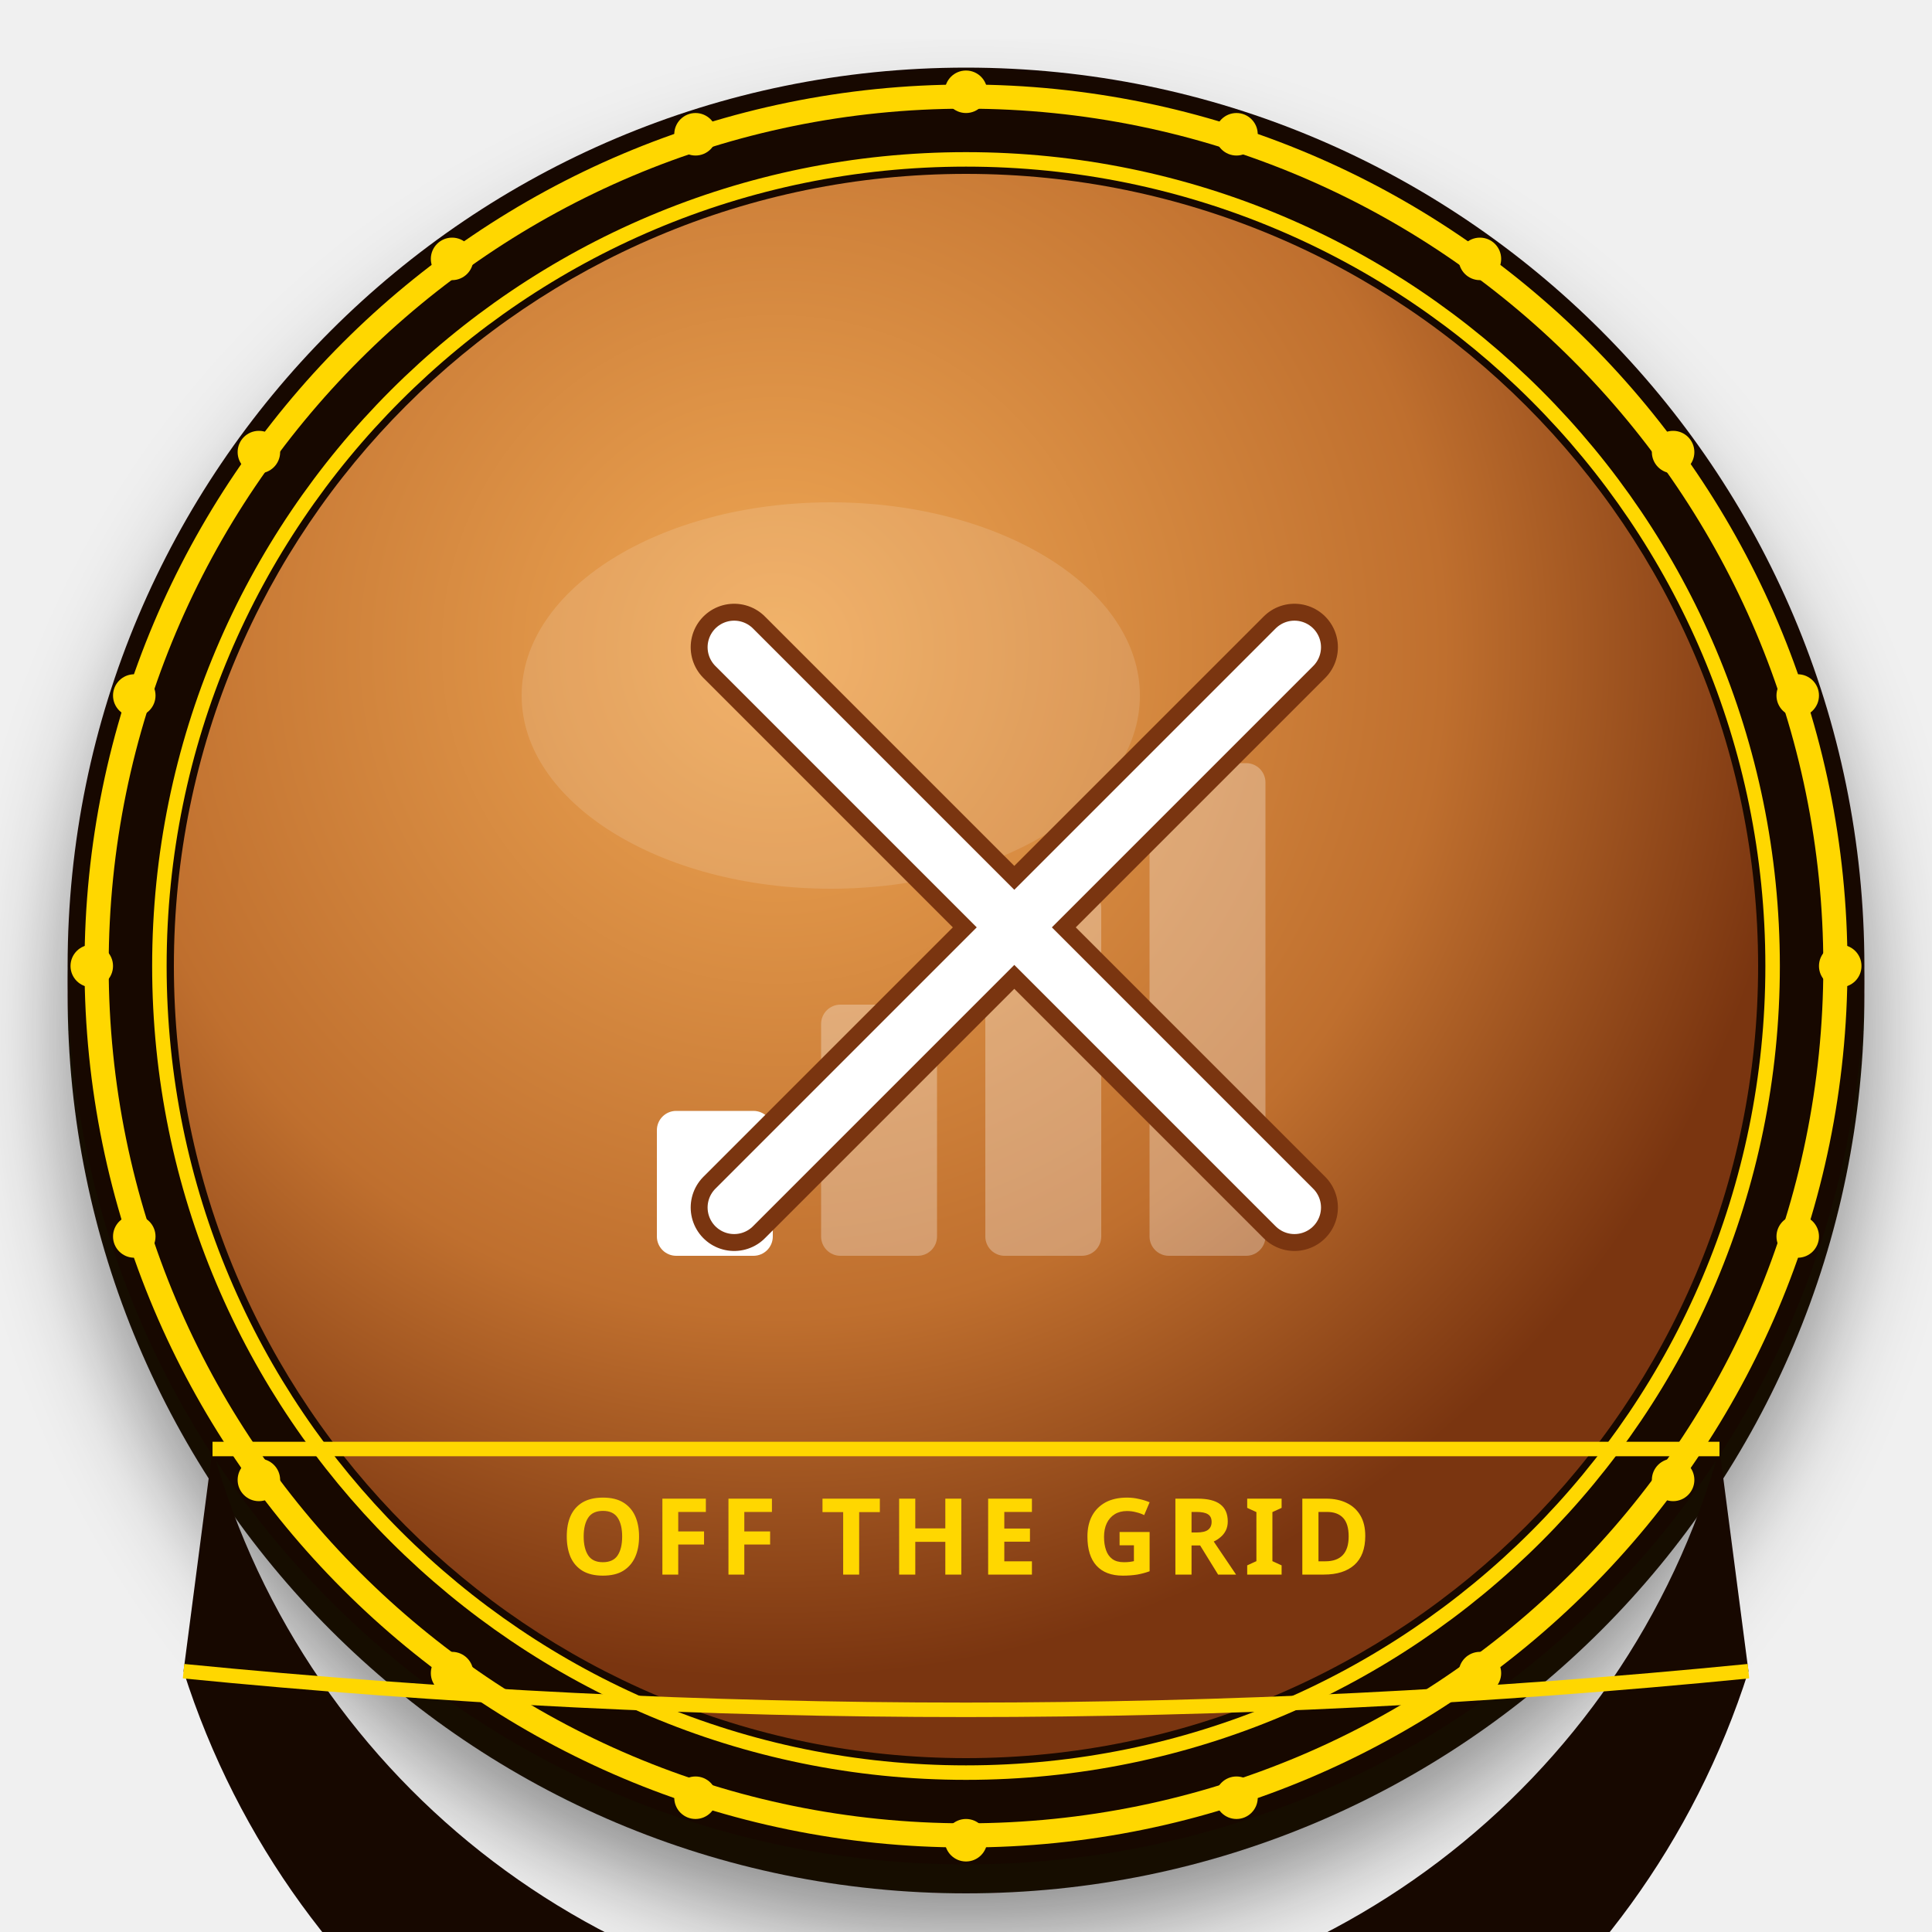
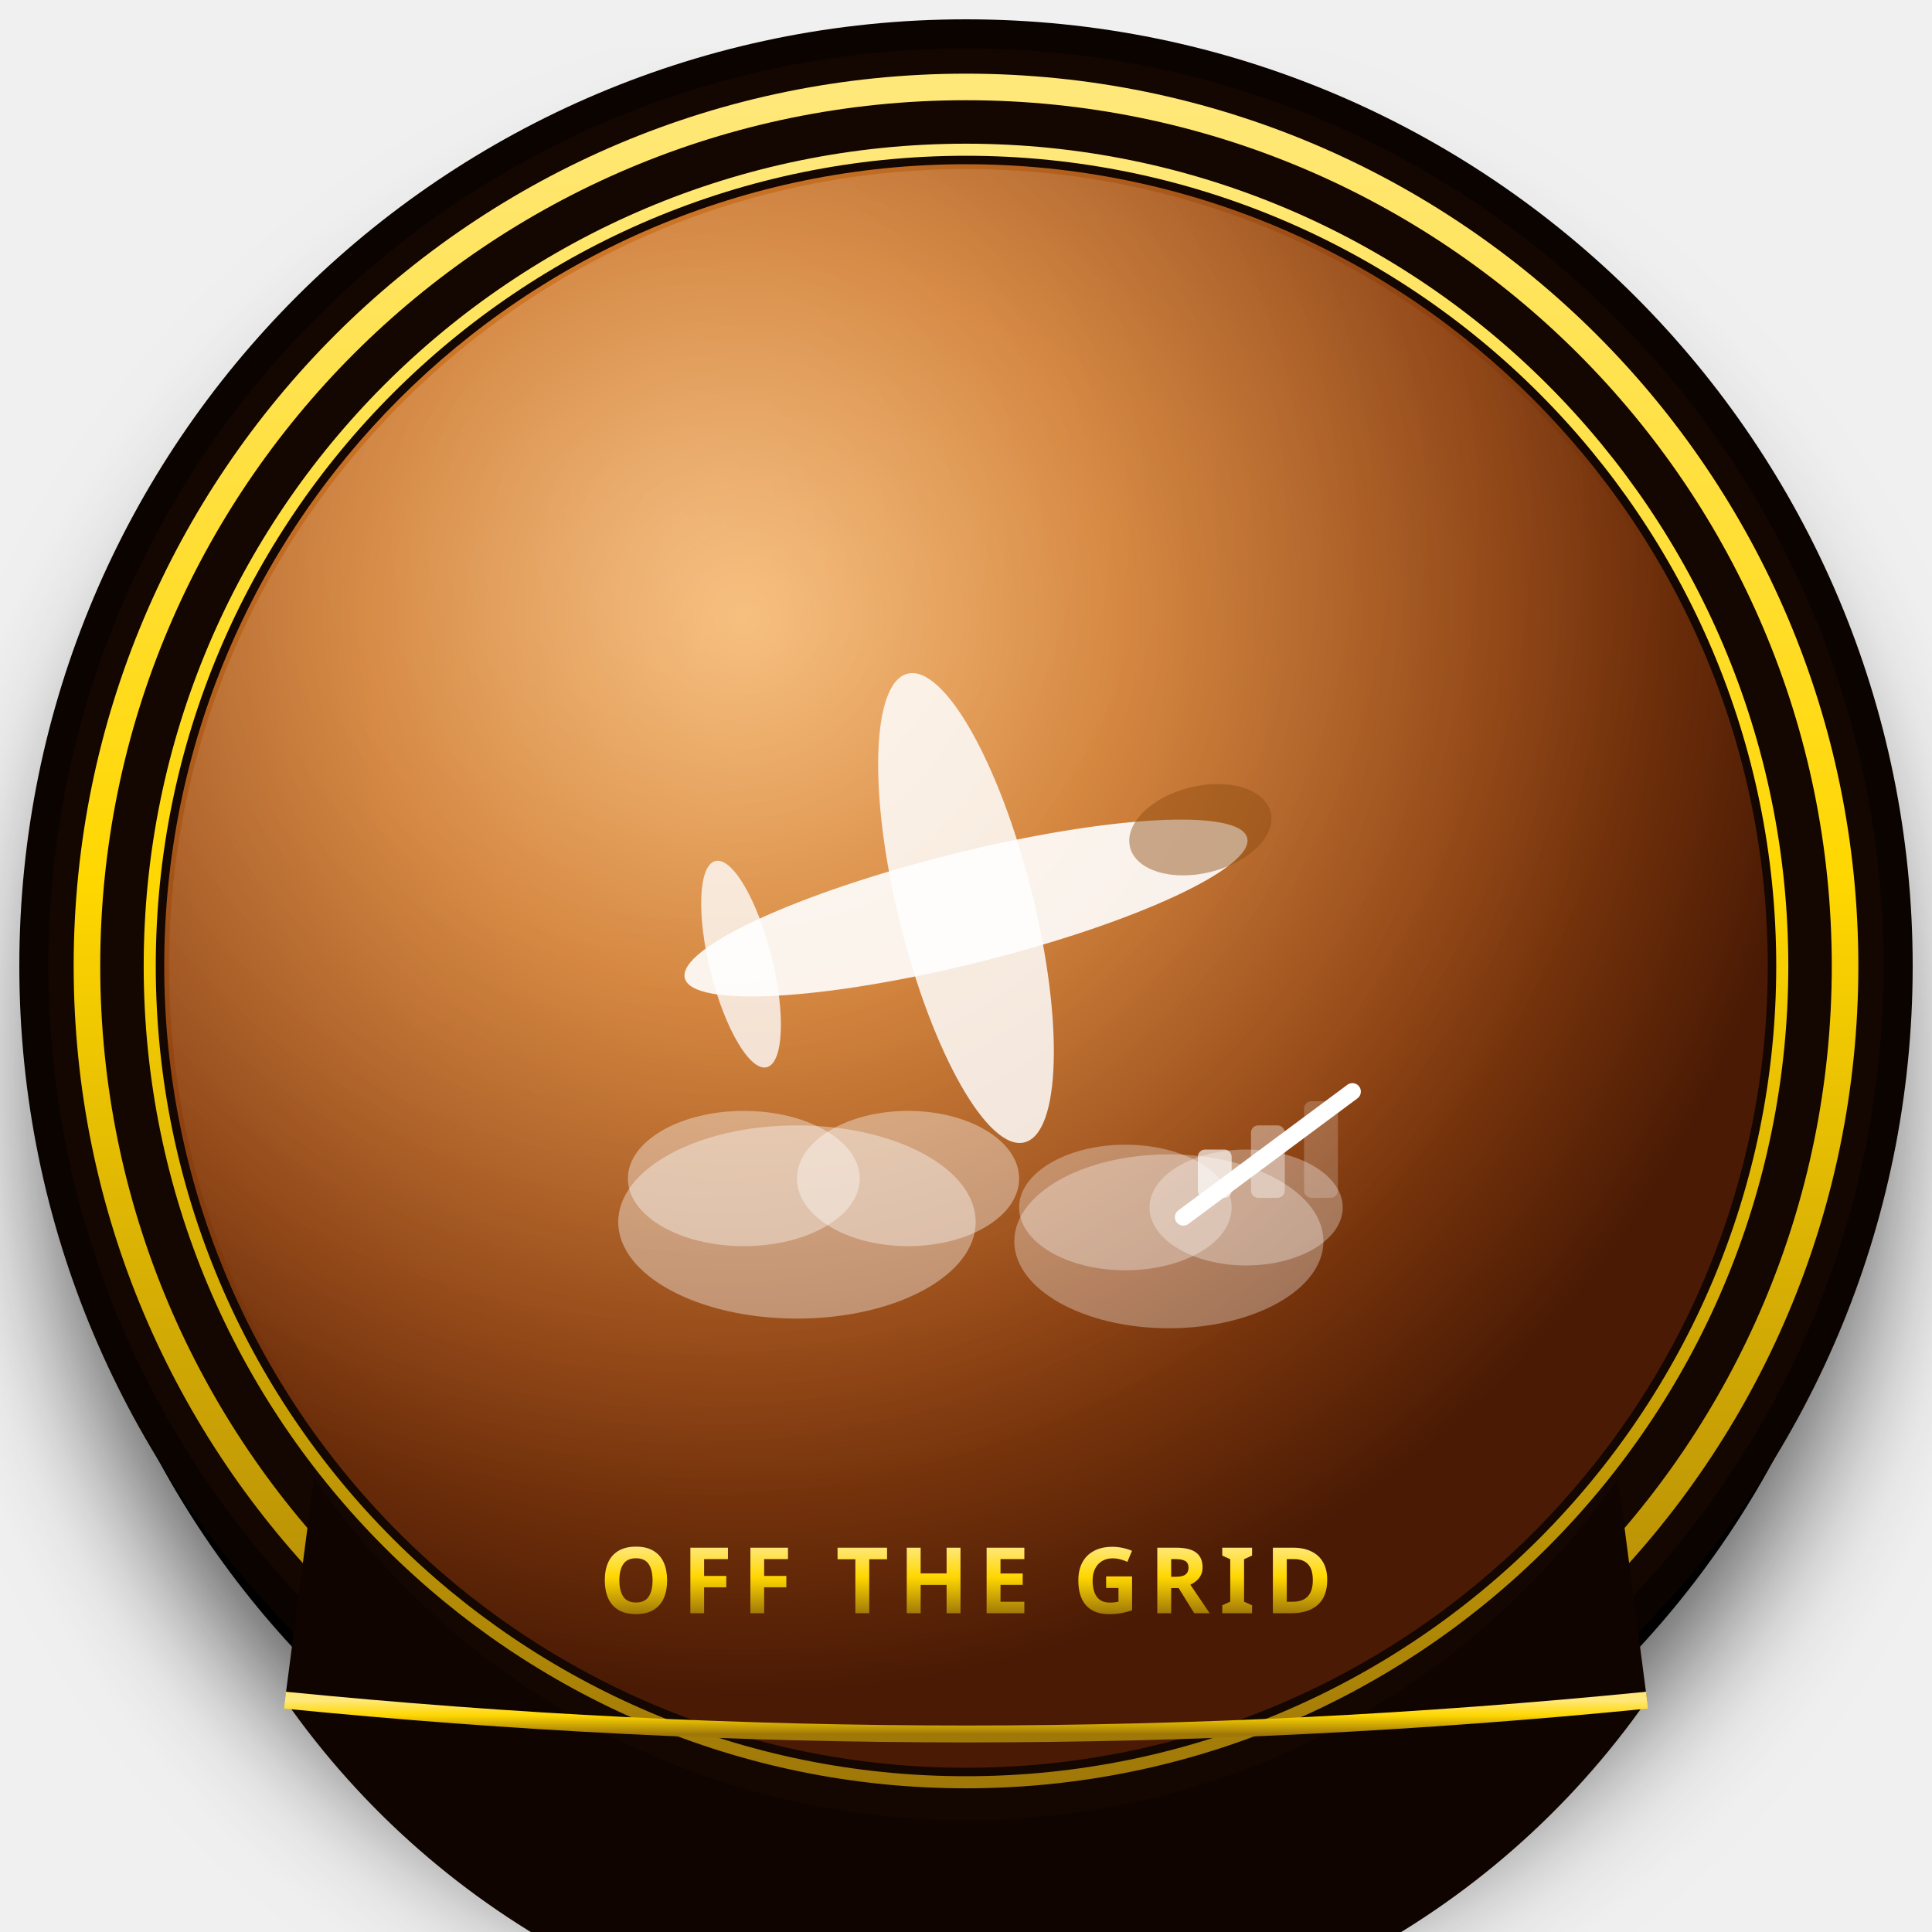
- <svg xmlns="http://www.w3.org/2000/svg" width="200" height="200" viewBox="0 0 200 200">
+ <svg xmlns="http://www.w3.org/2000/svg" width="400" height="400" viewBox="0 0 400 400">
  <defs>
-     <radialGradient id="bg" cx="38%" cy="30%" r="65%">
-       <stop offset="0%" stop-color="#F0A855" />
-       <stop offset="65%" stop-color="#BF6F2E" />
-       <stop offset="100%" stop-color="#7A3510" />
+     <radialGradient id="bgG_off_the_grid" cx="36%" cy="28%" r="68%">
+       <stop offset="0%" stop-color="#F5B060" />
+       <stop offset="35%" stop-color="#D07828" />
+       <stop offset="70%" stop-color="#8F4210" />
+       <stop offset="100%" stop-color="#4A1A04" />
    </radialGradient>
-     <filter id="sh">
-       <feDropShadow dx="0" dy="4" stdDeviation="5" flood-color="#00000070" />
+     <radialGradient id="sheenG_off_the_grid" cx="32%" cy="22%" r="62%">
+       <stop offset="0%" stop-color="rgba(255,255,255,0.22)" />
+       <stop offset="100%" stop-color="rgba(255,255,255,0)" />
+     </radialGradient>
+     <linearGradient id="goldG_off_the_grid" x1="0%" y1="0%" x2="0%" y2="100%">
+       <stop offset="0%" stop-color="#FFE87A" />
+       <stop offset="45%" stop-color="#FFD700" />
+       <stop offset="100%" stop-color="#A07808" />
+     </linearGradient>
+     <filter id="shF_off_the_grid" x="-25%" y="-25%" width="150%" height="150%">
+       <feDropShadow dx="0" dy="10" stdDeviation="14" flood-color="#000000" flood-opacity="0.7" />
    </filter>
-     <clipPath id="cc">
-       <circle cx="100" cy="100" r="82" />
+     <filter id="innerGlow_off_the_grid">
+       <feGaussianBlur in="SourceGraphic" stdDeviation="3" result="blur" />
+       <feComposite in="SourceGraphic" in2="blur" operator="over" />
+     </filter>
+     <clipPath id="ccG_off_the_grid">
+       <circle cx="200" cy="200" r="165" />
    </clipPath>
  </defs>
-   <circle cx="100" cy="103" r="93" fill="#170800" filter="url(#sh)" />
-   <circle cx="100" cy="100" r="93" fill="#170800" />
-   <circle cx="100" cy="100" r="90" fill="none" stroke="#FFD700" stroke-width="2.5" />
-   <circle cx="100.0" cy="9.5" r="2.2" fill="#FFD700" />
-   <circle cx="128.0" cy="13.9" r="2.2" fill="#FFD700" />
-   <circle cx="153.2" cy="26.8" r="2.2" fill="#FFD700" />
-   <circle cx="173.2" cy="46.8" r="2.2" fill="#FFD700" />
-   <circle cx="186.1" cy="72.0" r="2.2" fill="#FFD700" />
-   <circle cx="190.5" cy="100.0" r="2.2" fill="#FFD700" />
-   <circle cx="186.1" cy="128.0" r="2.2" fill="#FFD700" />
-   <circle cx="173.2" cy="153.2" r="2.2" fill="#FFD700" />
-   <circle cx="153.2" cy="173.2" r="2.2" fill="#FFD700" />
-   <circle cx="128.0" cy="186.1" r="2.2" fill="#FFD700" />
-   <circle cx="100.0" cy="190.5" r="2.2" fill="#FFD700" />
-   <circle cx="72.0" cy="186.1" r="2.2" fill="#FFD700" />
-   <circle cx="46.8" cy="173.2" r="2.2" fill="#FFD700" />
-   <circle cx="26.8" cy="153.2" r="2.2" fill="#FFD700" />
-   <circle cx="13.9" cy="128.0" r="2.2" fill="#FFD700" />
-   <circle cx="9.5" cy="100.0" r="2.2" fill="#FFD700" />
-   <circle cx="13.9" cy="72.0" r="2.2" fill="#FFD700" />
-   <circle cx="26.8" cy="46.8" r="2.2" fill="#FFD700" />
-   <circle cx="46.8" cy="26.8" r="2.2" fill="#FFD700" />
-   <circle cx="72.0" cy="13.9" r="2.2" fill="#FFD700" />
-   <circle cx="100" cy="100" r="83.5" fill="none" stroke="#FFD700" stroke-width="1.5" />
-   <circle cx="100" cy="100" r="82" fill="url(#bg)" />
-   <ellipse cx="86" cy="72" rx="32" ry="20" fill="rgba(255,255,255,0.13)" clip-path="url(#cc)" />
+   <circle cx="200" cy="212" r="190" fill="#050200" filter="url(#shF_off_the_grid)" />
+   <circle cx="200" cy="200" r="196" fill="#0A0300" />
+   <circle cx="200" cy="200" r="190" fill="#140600" />
+   <circle cx="200" cy="200" r="182" fill="none" stroke="url(#goldG_off_the_grid)" stroke-width="5.5" />
+   <circle cx="200.0" cy="20.0" r="4.5" fill="url(#goldGoff_the_grid)" />
+   <circle cx="246.6" cy="26.1" r="4.5" fill="url(#goldGoff_the_grid)" />
+   <circle cx="290.0" cy="44.1" r="4.5" fill="url(#goldGoff_the_grid)" />
+   <circle cx="327.3" cy="72.7" r="4.5" fill="url(#goldGoff_the_grid)" />
+   <circle cx="355.9" cy="110.0" r="4.5" fill="url(#goldGoff_the_grid)" />
+   <circle cx="373.9" cy="153.4" r="4.5" fill="url(#goldGoff_the_grid)" />
+   <circle cx="380.0" cy="200.0" r="4.5" fill="url(#goldGoff_the_grid)" />
+   <circle cx="373.9" cy="246.6" r="4.5" fill="url(#goldGoff_the_grid)" />
+   <circle cx="355.9" cy="290.0" r="4.5" fill="url(#goldGoff_the_grid)" />
+   <circle cx="327.3" cy="327.3" r="4.5" fill="url(#goldGoff_the_grid)" />
+   <circle cx="290.0" cy="355.9" r="4.5" fill="url(#goldGoff_the_grid)" />
+   <circle cx="246.6" cy="373.9" r="4.5" fill="url(#goldGoff_the_grid)" />
+   <circle cx="200.0" cy="380.0" r="4.5" fill="url(#goldGoff_the_grid)" />
+   <circle cx="153.4" cy="373.9" r="4.5" fill="url(#goldGoff_the_grid)" />
+   <circle cx="110.0" cy="355.9" r="4.5" fill="url(#goldGoff_the_grid)" />
+   <circle cx="72.7" cy="327.3" r="4.5" fill="url(#goldGoff_the_grid)" />
+   <circle cx="44.1" cy="290.0" r="4.5" fill="url(#goldGoff_the_grid)" />
+   <circle cx="26.1" cy="246.6" r="4.5" fill="url(#goldGoff_the_grid)" />
+   <circle cx="20.0" cy="200.0" r="4.5" fill="url(#goldGoff_the_grid)" />
+   <circle cx="26.1" cy="153.4" r="4.5" fill="url(#goldGoff_the_grid)" />
+   <circle cx="44.1" cy="110.0" r="4.5" fill="url(#goldGoff_the_grid)" />
+   <circle cx="72.7" cy="72.7" r="4.5" fill="url(#goldGoff_the_grid)" />
+   <circle cx="110.0" cy="44.1" r="4.5" fill="url(#goldGoff_the_grid)" />
+   <circle cx="153.4" cy="26.1" r="4.5" fill="url(#goldGoff_the_grid)" />
+   <circle cx="200" cy="200" r="169" fill="none" stroke="url(#goldG_off_the_grid)" stroke-width="2.5" />
+   <circle cx="200" cy="200" r="166" fill="url(#bgG_off_the_grid)" />
+   <circle cx="200" cy="200" r="166" fill="url(#sheenG_off_the_grid)" clip-path="url(#ccG_off_the_grid)" />
  <g stroke-linecap="round" stroke-linejoin="round">
-     <rect x="68" y="115" width="12" height="15" rx="2" fill="white" />
-     <rect x="85" y="104" width="12" height="26" rx="2" fill="white" opacity="0.3" />
-     <rect x="102" y="92" width="12" height="38" rx="2" fill="white" opacity="0.3" />
-     <rect x="119" y="79" width="12" height="51" rx="2" fill="white" opacity="0.3" />
-     <line x1="76" y1="67" x2="134" y2="125" stroke="#7A3510" stroke-width="9" stroke-linecap="round" />
-     <line x1="134" y1="67" x2="76" y2="125" stroke="#7A3510" stroke-width="9" stroke-linecap="round" />
-     <line x1="76" y1="67" x2="134" y2="125" stroke="white" stroke-width="5.5" stroke-linecap="round" />
-     <line x1="134" y1="67" x2="76" y2="125" stroke="white" stroke-width="5.5" stroke-linecap="round" />
+     <ellipse cx="165" cy="253" rx="37" ry="20" fill="rgba(255,255,255,0.38)" />
+     <ellipse cx="154" cy="244" rx="24" ry="14" fill="rgba(255,255,255,0.38)" />
+     <ellipse cx="188" cy="244" rx="23" ry="14" fill="rgba(255,255,255,0.38)" />
+     <ellipse cx="242" cy="257" rx="32" ry="18" fill="rgba(255,255,255,0.32)" />
+     <ellipse cx="233" cy="250" rx="22" ry="13" fill="rgba(255,255,255,0.32)" />
+     <ellipse cx="258" cy="250" rx="20" ry="12" fill="rgba(255,255,255,0.32)" />
+     <g transform="rotate(-14,200,188)">
+       <ellipse cx="200" cy="188" rx="60" ry="11.5" fill="rgba(255,255,255,0.9)" />
+       <ellipse cx="200" cy="188" rx="14" ry="50" fill="rgba(255,255,255,0.84)" />
+       <ellipse cx="152" cy="188" rx="6.5" ry="22" fill="rgba(255,255,255,0.78)" />
+       <ellipse cx="251" cy="184" rx="15" ry="9" fill="rgba(140,75,15,0.45)" />
+     </g>
+     <rect x="248" y="238" width="7" height="10" rx="1.5" fill="rgba(255,255,255,0.65)" />
+     <rect x="259" y="233" width="7" height="15" rx="1.5" fill="rgba(255,255,255,0.38)" />
+     <rect x="270" y="228" width="7" height="20" rx="1.5" fill="rgba(255,255,255,0.2)" />
+     <line x1="245" y1="252" x2="280" y2="226" stroke="white" stroke-width="3.5" stroke-linecap="round" />
  </g>
-   <path d="M 22 150 A 81 81 0 0 0 178 150 L 181 173 A 85 85 0 0 1 19 173 Z" fill="#170800" />
-   <line x1="22" y1="150" x2="178" y2="150" stroke="#FFD700" stroke-width="1.5" />
-   <path d="M 19 173 Q 100 181 181 173" fill="none" stroke="#FFD700" stroke-width="1.5" />
-   <text x="100" y="163" text-anchor="middle" fill="#FFD700" font-family="Arial Black,Impact,sans-serif" font-size="11" font-weight="900" letter-spacing="0.8">OFF THE GRID</text>
+   <path d="M 65 306 A 164 164 0 0 0 335 306 L 341 352 A 172 172 0 0 1 59 352 Z" fill="#100400" />
+   <line x1="65" y1="306" x2="335" y2="306" stroke="url(#goldG_off_the_grid)" stroke-width="3.5" />
+   <path d="M 59 352 Q 200 366 341 352" fill="none" stroke="url(#goldG_off_the_grid)" stroke-width="3.5" />
+   <text x="200" y="334" text-anchor="middle" fill="url(#goldG_off_the_grid)" font-family="Arial Black,Impact,sans-serif" font-size="19" font-weight="900" letter-spacing="2">OFF THE GRID</text>
</svg>
